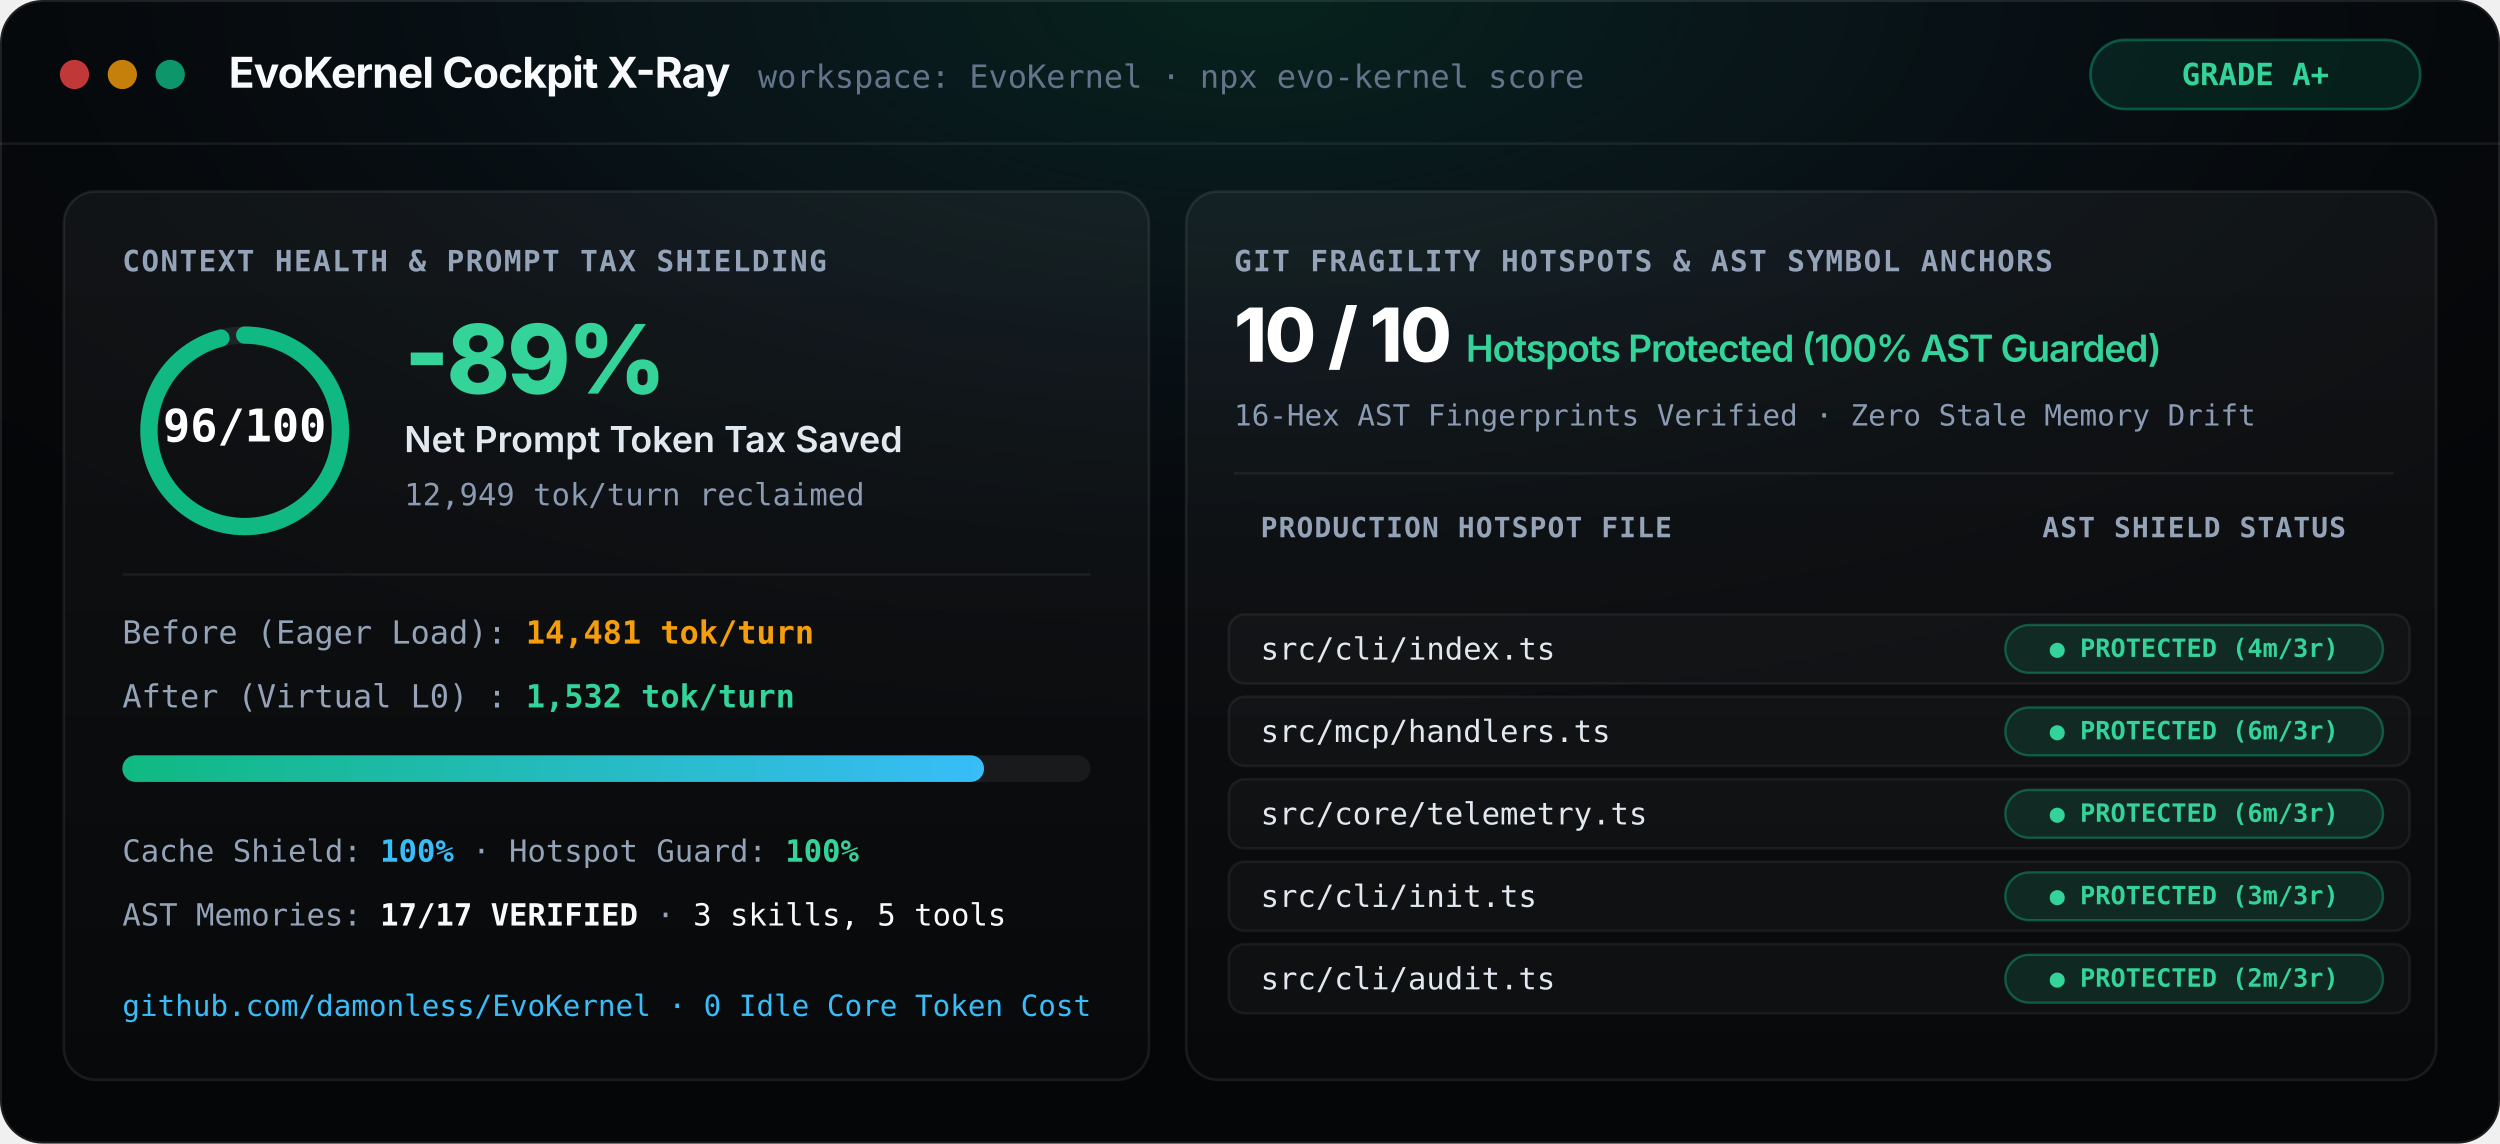
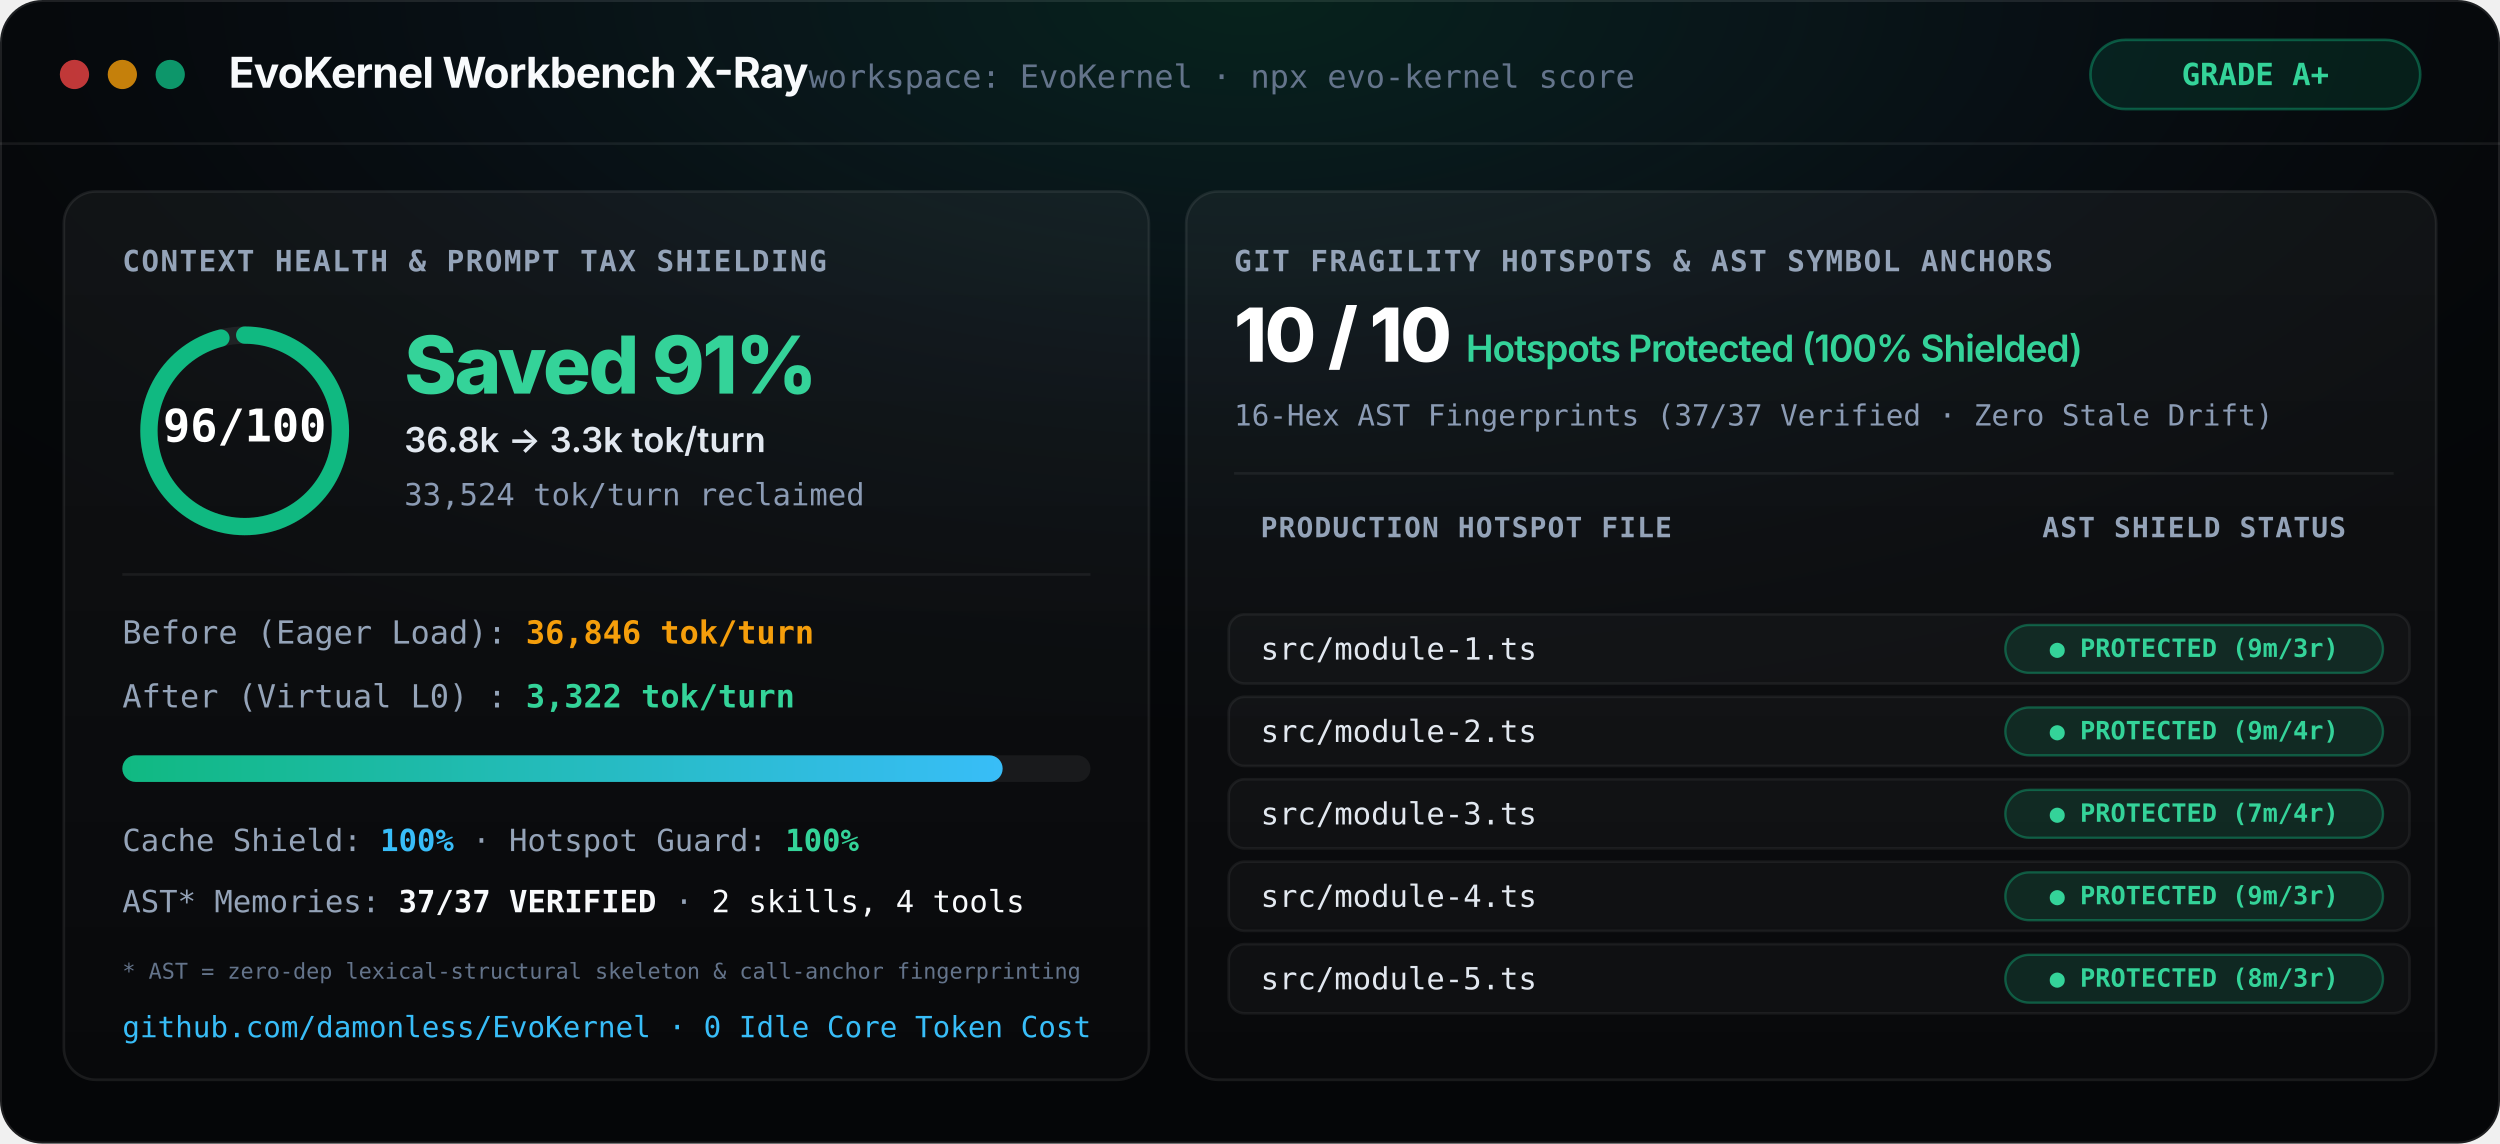
<svg xmlns="http://www.w3.org/2000/svg" viewBox="0 0 940 430" width="940" height="430">
  <defs>
    <style>
      @keyframes needleSweep {
        from { stroke-dashoffset: 226.19; }
        to { stroke-dashoffset: 9.0; }
      }
      @keyframes barGrow {
        from { width: 0; }
-         to { width: 324px; }
+         to { width: 331px; }
      }
      .score-gauge-ring {
        animation: needleSweep 1.2s cubic-bezier(0.16, 1, 0.3, 1) forwards;
      }
      .savings-bar-fill {
        animation: barGrow 1.2s cubic-bezier(0.16, 1, 0.3, 1) forwards;
      }
    </style>
    <radialGradient id="ambientGlow" cx="50%" cy="0%" r="70%">
      <stop offset="0%" stop-color="#10b981" stop-opacity="0.16" />
      <stop offset="45%" stop-color="#38bdf8" stop-opacity="0.05" />
      <stop offset="100%" stop-color="#050608" stop-opacity="0" />
    </radialGradient>
    <linearGradient id="cardSurface" x1="0%" y1="0%" x2="0%" y2="100%">
      <stop offset="0%" stop-color="rgba(255,255,255,0.045)" />
      <stop offset="100%" stop-color="rgba(255,255,255,0.012)" />
    </linearGradient>
    <linearGradient id="barGrad" x1="0%" y1="0%" x2="100%" y2="0%">
      <stop offset="0%" stop-color="#10b981" />
      <stop offset="100%" stop-color="#38bdf8" />
    </linearGradient>
  </defs>
  <rect width="940" height="430" rx="16" fill="#050608" stroke="rgba(255,255,255,0.1)" stroke-width="1.5" />
  <rect width="940" height="430" rx="16" fill="url(#ambientGlow)" />
  <circle cx="28" cy="28" r="5.5" fill="#ef4444" fill-opacity="0.8" />
  <circle cx="46" cy="28" r="5.5" fill="#f59e0b" fill-opacity="0.8" />
  <circle cx="64" cy="28" r="5.5" fill="#10b981" fill-opacity="0.8" />
-   <text x="86" y="33" fill="#f8fafc" font-family="Inter, -apple-system, BlinkMacSystemFont, 'Segoe UI', BlinkMacSystemFont, Segoe UI, sans-serif" font-size="16" font-weight="700" letter-spacing="-0.02em">EvoKernel Cockpit X-Ray</text>
-   <text x="285" y="33" fill="#64748b" font-family="'Cascadia Code', Consolas, 'JetBrains Mono', ui-monospace, SFMono-Regular, Menlo, monospace" font-size="12">workspace: EvoKernel  ·  npx evo-kernel score</text>
+   <text x="86" y="33" fill="#f8fafc" font-family="Inter, -apple-system, BlinkMacSystemFont, 'Segoe UI', BlinkMacSystemFont, Segoe UI, sans-serif" font-size="16" font-weight="700" letter-spacing="-0.02em">EvoKernel Workbench X-Ray</text>
+   <text x="304" y="33" fill="#64748b" font-family="'Cascadia Code', Consolas, 'JetBrains Mono', ui-monospace, SFMono-Regular, Menlo, monospace" font-size="12">workspace: EvoKernel  ·  npx evo-kernel score</text>
  <rect x="786" y="15" width="124" height="26" rx="13" fill="rgba(16,185,129,0.12)" stroke="rgba(16,185,129,0.4)" stroke-width="1" />
  <text x="848" y="32" text-anchor="middle" fill="#34d399" font-family="'Cascadia Code', Consolas, 'JetBrains Mono', ui-monospace, SFMono-Regular, Menlo, monospace" font-size="11.5" font-weight="700">GRADE A+</text>
  <line x1="0" y1="54" x2="940" y2="54" stroke="rgba(255,255,255,0.07)" stroke-width="1" />
  <rect x="24" y="72" width="408" height="334" rx="12" fill="url(#cardSurface)" stroke="rgba(255,255,255,0.08)" />
  <text x="46" y="102" fill="#94a3b8" font-family="'Cascadia Code', Consolas, 'JetBrains Mono', ui-monospace, SFMono-Regular, Menlo, monospace" font-size="11" font-weight="600" letter-spacing="0.05em">CONTEXT HEALTH &amp; PROMPT TAX SHIELDING</text>
  <g transform="translate(92, 162)">
    <circle cx="0" cy="0" r="36" fill="none" stroke="rgba(255,255,255,0.07)" stroke-width="6.5" />
    <circle class="score-gauge-ring" cx="0" cy="0" r="36" fill="none" stroke="#10b981" stroke-width="6.5" stroke-linecap="round" stroke-dasharray="226.19" stroke-dashoffset="9.0" transform="rotate(-90)" />
    <text x="0" y="4" text-anchor="middle" fill="#ffffff" font-family="'Cascadia Code', Consolas, 'JetBrains Mono', ui-monospace, SFMono-Regular, Menlo, monospace" font-size="17" font-weight="800">96/100</text>
  </g>
-   <text x="152" y="148" fill="#34d399" font-family="Inter, -apple-system, BlinkMacSystemFont, 'Segoe UI', sans-serif" font-size="36" font-weight="800" letter-spacing="-0.03em">-89%</text>
-   <text x="152" y="170" fill="#e2e8f0" font-family="Inter, -apple-system, BlinkMacSystemFont, 'Segoe UI', sans-serif" font-size="13.5" font-weight="600">Net Prompt Token Tax Saved</text>
-   <text x="152" y="190" fill="#8b9bb4" font-family="'Cascadia Code', Consolas, 'JetBrains Mono', ui-monospace, monospace" font-size="11.5">12,949 tok/turn reclaimed</text>
+   <text x="152" y="148" fill="#34d399" font-family="Inter, -apple-system, BlinkMacSystemFont, 'Segoe UI', sans-serif" font-size="30" font-weight="800" letter-spacing="-0.03em">Saved 91%</text>
+   <text x="152" y="170" fill="#e2e8f0" font-family="Inter, -apple-system, BlinkMacSystemFont, 'Segoe UI', sans-serif" font-size="13" font-weight="600">36.8k → 3.3k tok/turn</text>
+   <text x="152" y="190" fill="#8b9bb4" font-family="'Cascadia Code', Consolas, 'JetBrains Mono', ui-monospace, monospace" font-size="11.5">33,524 tok/turn reclaimed</text>
  <line x1="46" y1="216" x2="410" y2="216" stroke="rgba(255,255,255,0.06)" />
-   <text x="46" y="242" fill="#94a3b8" font-family="'Cascadia Code', Consolas, 'JetBrains Mono', ui-monospace, monospace" font-size="12">Before (Eager Load): <tspan fill="#f59e0b" font-weight="700">14,481 tok/turn</tspan>
+   <text x="46" y="242" fill="#94a3b8" font-family="'Cascadia Code', Consolas, 'JetBrains Mono', ui-monospace, monospace" font-size="12">Before (Eager Load): <tspan fill="#f59e0b" font-weight="700">36,846 tok/turn</tspan>
  </text>
-   <text x="46" y="266" fill="#94a3b8" font-family="'Cascadia Code', Consolas, 'JetBrains Mono', ui-monospace, monospace" font-size="12">After (Virtual L0) : <tspan fill="#34d399" font-weight="700">1,532 tok/turn</tspan>
+   <text x="46" y="266" fill="#94a3b8" font-family="'Cascadia Code', Consolas, 'JetBrains Mono', ui-monospace, monospace" font-size="12">After (Virtual L0) : <tspan fill="#34d399" font-weight="700">3,322 tok/turn</tspan>
  </text>
  <rect x="46" y="284" width="364" height="10" rx="5" fill="rgba(255,255,255,0.06)" />
-   <rect class="savings-bar-fill" x="46" y="284" width="324" height="10" rx="5" fill="url(#barGrad)" />
-   <text x="46" y="324" fill="#94a3b8" font-family="'Cascadia Code', Consolas, 'JetBrains Mono', ui-monospace, monospace" font-size="11.5">Cache Shield: <tspan fill="#38bdf8" font-weight="700">100%</tspan>   ·   Hotspot Guard: <tspan fill="#34d399" font-weight="700">100%</tspan>
+   <rect class="savings-bar-fill" x="46" y="284" width="331" height="10" rx="5" fill="url(#barGrad)" />
+   <text x="46" y="320" fill="#94a3b8" font-family="'Cascadia Code', Consolas, 'JetBrains Mono', ui-monospace, monospace" font-size="11.5">Cache Shield: <tspan fill="#38bdf8" font-weight="700">100%</tspan>   ·   Hotspot Guard: <tspan fill="#34d399" font-weight="700">100%</tspan>
  </text>
-   <text x="46" y="348" fill="#94a3b8" font-family="'Cascadia Code', Consolas, 'JetBrains Mono', ui-monospace, monospace" font-size="11.5">AST Memories: <tspan fill="#f8fafc" font-weight="600">17/17 VERIFIED</tspan> · <tspan fill="#f8fafc">3 skills, 5 tools</tspan>
+   <text x="46" y="343" fill="#94a3b8" font-family="'Cascadia Code', Consolas, 'JetBrains Mono', ui-monospace, monospace" font-size="11.5">AST* Memories: <tspan fill="#f8fafc" font-weight="600">37/37 VERIFIED</tspan> · <tspan fill="#f8fafc">2 skills, 4 tools</tspan>
  </text>
-   <text x="46" y="382" fill="#38bdf8" font-family="'Cascadia Code', Consolas, 'JetBrains Mono', ui-monospace, monospace" font-size="11">github.com/damonless/EvoKernel · 0 Idle Core Token Cost</text>
+   <text x="46" y="368" fill="#64748b" font-family="'Cascadia Code', Consolas, 'JetBrains Mono', ui-monospace, monospace" font-size="8.2">* AST = zero-dep lexical-structural skeleton &amp; call-anchor fingerprinting</text>
+   <text x="46" y="390" fill="#38bdf8" font-family="'Cascadia Code', Consolas, 'JetBrains Mono', ui-monospace, monospace" font-size="11">github.com/damonless/EvoKernel · 0 Idle Core Token Cost</text>
  <rect x="446" y="72" width="470" height="334" rx="12" fill="url(#cardSurface)" stroke="rgba(255,255,255,0.08)" />
  <text x="464" y="102" fill="#94a3b8" font-family="'Cascadia Code', Consolas, 'JetBrains Mono', ui-monospace, SFMono-Regular, Menlo, monospace" font-size="11" font-weight="600" letter-spacing="0.05em">GIT FRAGILITY HOTSPOTS &amp; AST SYMBOL ANCHORS</text>
-   <text x="464" y="136" fill="#ffffff" font-family="Inter, -apple-system, BlinkMacSystemFont, 'Segoe UI', sans-serif" font-size="28" font-weight="800" letter-spacing="-0.03em">10 / 10 <tspan font-size="14" font-weight="600" fill="#34d399">Hotspots Protected (100% AST Guarded)</tspan>
+   <text x="464" y="136" fill="#ffffff" font-family="Inter, -apple-system, BlinkMacSystemFont, 'Segoe UI', sans-serif" font-size="28" font-weight="800" letter-spacing="-0.03em">10 / 10 <tspan font-size="14" font-weight="600" fill="#34d399">Hotspots Protected (100% Shielded)</tspan>
  </text>
-   <text x="464" y="160" fill="#8b9bb4" font-family="'Cascadia Code', Consolas, 'JetBrains Mono', ui-monospace, monospace" font-size="11">16-Hex AST Fingerprints Verified · Zero Stale Memory Drift</text>
+   <text x="464" y="160" fill="#8b9bb4" font-family="'Cascadia Code', Consolas, 'JetBrains Mono', ui-monospace, monospace" font-size="11">16-Hex AST Fingerprints (37/37 Verified · Zero Stale Drift)</text>
  <line x1="464" y1="178" x2="900" y2="178" stroke="rgba(255,255,255,0.06)" stroke-width="1" />
  <text x="474" y="202" fill="#94a3b8" font-family="'Cascadia Code', Consolas, 'JetBrains Mono', ui-monospace, monospace" font-size="10.5" font-weight="600" letter-spacing="0.04em">PRODUCTION HOTSPOT FILE</text>
  <text x="825" y="202" text-anchor="middle" fill="#94a3b8" font-family="'Cascadia Code', Consolas, 'JetBrains Mono', ui-monospace, monospace" font-size="10.5" font-weight="600" letter-spacing="0.04em">AST SHIELD STATUS</text>
  <g transform="translate(462, 248)">
    <rect x="0" y="-17" width="444" height="26" rx="6" fill="rgba(255,255,255,0.025)" stroke="rgba(255,255,255,0.06)" />
-     <text x="12" y="0" fill="#e2e8f0" font-family="'Cascadia Code', Consolas, 'JetBrains Mono', ui-monospace, SFMono-Regular, Menlo, monospace" font-size="11.5">src/cli/index.ts</text>
+     <text x="12" y="0" fill="#e2e8f0" font-family="'Cascadia Code', Consolas, 'JetBrains Mono', ui-monospace, SFMono-Regular, Menlo, monospace" font-size="11.5">src/module-1.ts</text>
    <rect x="292" y="-13" width="142" height="18" rx="9" fill="rgba(16,185,129,0.14)" stroke="rgba(16,185,129,0.4)" stroke-width="0.9" />
-     <text x="363" y="-1" text-anchor="middle" fill="#34d399" font-family="'Cascadia Code', Consolas, 'JetBrains Mono', ui-monospace, SFMono-Regular, Menlo, monospace" font-size="9.5" font-weight="600">● PROTECTED (4m/3r)</text>
+     <text x="363" y="-1" text-anchor="middle" fill="#34d399" font-family="'Cascadia Code', Consolas, 'JetBrains Mono', ui-monospace, SFMono-Regular, Menlo, monospace" font-size="9.5" font-weight="600">● PROTECTED (9m/3r)</text>
  </g>
  <g transform="translate(462, 279)">
    <rect x="0" y="-17" width="444" height="26" rx="6" fill="rgba(255,255,255,0.025)" stroke="rgba(255,255,255,0.06)" />
-     <text x="12" y="0" fill="#e2e8f0" font-family="'Cascadia Code', Consolas, 'JetBrains Mono', ui-monospace, SFMono-Regular, Menlo, monospace" font-size="11.5">src/mcp/handlers.ts</text>
+     <text x="12" y="0" fill="#e2e8f0" font-family="'Cascadia Code', Consolas, 'JetBrains Mono', ui-monospace, SFMono-Regular, Menlo, monospace" font-size="11.5">src/module-2.ts</text>
    <rect x="292" y="-13" width="142" height="18" rx="9" fill="rgba(16,185,129,0.14)" stroke="rgba(16,185,129,0.4)" stroke-width="0.9" />
-     <text x="363" y="-1" text-anchor="middle" fill="#34d399" font-family="'Cascadia Code', Consolas, 'JetBrains Mono', ui-monospace, SFMono-Regular, Menlo, monospace" font-size="9.5" font-weight="600">● PROTECTED (6m/3r)</text>
+     <text x="363" y="-1" text-anchor="middle" fill="#34d399" font-family="'Cascadia Code', Consolas, 'JetBrains Mono', ui-monospace, SFMono-Regular, Menlo, monospace" font-size="9.5" font-weight="600">● PROTECTED (9m/4r)</text>
  </g>
  <g transform="translate(462, 310)">
    <rect x="0" y="-17" width="444" height="26" rx="6" fill="rgba(255,255,255,0.025)" stroke="rgba(255,255,255,0.06)" />
-     <text x="12" y="0" fill="#e2e8f0" font-family="'Cascadia Code', Consolas, 'JetBrains Mono', ui-monospace, SFMono-Regular, Menlo, monospace" font-size="11.5">src/core/telemetry.ts</text>
+     <text x="12" y="0" fill="#e2e8f0" font-family="'Cascadia Code', Consolas, 'JetBrains Mono', ui-monospace, SFMono-Regular, Menlo, monospace" font-size="11.5">src/module-3.ts</text>
    <rect x="292" y="-13" width="142" height="18" rx="9" fill="rgba(16,185,129,0.14)" stroke="rgba(16,185,129,0.4)" stroke-width="0.9" />
-     <text x="363" y="-1" text-anchor="middle" fill="#34d399" font-family="'Cascadia Code', Consolas, 'JetBrains Mono', ui-monospace, SFMono-Regular, Menlo, monospace" font-size="9.5" font-weight="600">● PROTECTED (6m/3r)</text>
+     <text x="363" y="-1" text-anchor="middle" fill="#34d399" font-family="'Cascadia Code', Consolas, 'JetBrains Mono', ui-monospace, SFMono-Regular, Menlo, monospace" font-size="9.5" font-weight="600">● PROTECTED (7m/4r)</text>
  </g>
  <g transform="translate(462, 341)">
    <rect x="0" y="-17" width="444" height="26" rx="6" fill="rgba(255,255,255,0.025)" stroke="rgba(255,255,255,0.06)" />
-     <text x="12" y="0" fill="#e2e8f0" font-family="'Cascadia Code', Consolas, 'JetBrains Mono', ui-monospace, SFMono-Regular, Menlo, monospace" font-size="11.5">src/cli/init.ts</text>
+     <text x="12" y="0" fill="#e2e8f0" font-family="'Cascadia Code', Consolas, 'JetBrains Mono', ui-monospace, SFMono-Regular, Menlo, monospace" font-size="11.5">src/module-4.ts</text>
    <rect x="292" y="-13" width="142" height="18" rx="9" fill="rgba(16,185,129,0.14)" stroke="rgba(16,185,129,0.4)" stroke-width="0.9" />
-     <text x="363" y="-1" text-anchor="middle" fill="#34d399" font-family="'Cascadia Code', Consolas, 'JetBrains Mono', ui-monospace, SFMono-Regular, Menlo, monospace" font-size="9.5" font-weight="600">● PROTECTED (3m/3r)</text>
+     <text x="363" y="-1" text-anchor="middle" fill="#34d399" font-family="'Cascadia Code', Consolas, 'JetBrains Mono', ui-monospace, SFMono-Regular, Menlo, monospace" font-size="9.5" font-weight="600">● PROTECTED (9m/3r)</text>
  </g>
  <g transform="translate(462, 372)">
    <rect x="0" y="-17" width="444" height="26" rx="6" fill="rgba(255,255,255,0.025)" stroke="rgba(255,255,255,0.06)" />
-     <text x="12" y="0" fill="#e2e8f0" font-family="'Cascadia Code', Consolas, 'JetBrains Mono', ui-monospace, SFMono-Regular, Menlo, monospace" font-size="11.5">src/cli/audit.ts</text>
+     <text x="12" y="0" fill="#e2e8f0" font-family="'Cascadia Code', Consolas, 'JetBrains Mono', ui-monospace, SFMono-Regular, Menlo, monospace" font-size="11.5">src/module-5.ts</text>
    <rect x="292" y="-13" width="142" height="18" rx="9" fill="rgba(16,185,129,0.14)" stroke="rgba(16,185,129,0.4)" stroke-width="0.9" />
-     <text x="363" y="-1" text-anchor="middle" fill="#34d399" font-family="'Cascadia Code', Consolas, 'JetBrains Mono', ui-monospace, SFMono-Regular, Menlo, monospace" font-size="9.5" font-weight="600">● PROTECTED (2m/3r)</text>
+     <text x="363" y="-1" text-anchor="middle" fill="#34d399" font-family="'Cascadia Code', Consolas, 'JetBrains Mono', ui-monospace, SFMono-Regular, Menlo, monospace" font-size="9.5" font-weight="600">● PROTECTED (8m/3r)</text>
  </g>
</svg>
